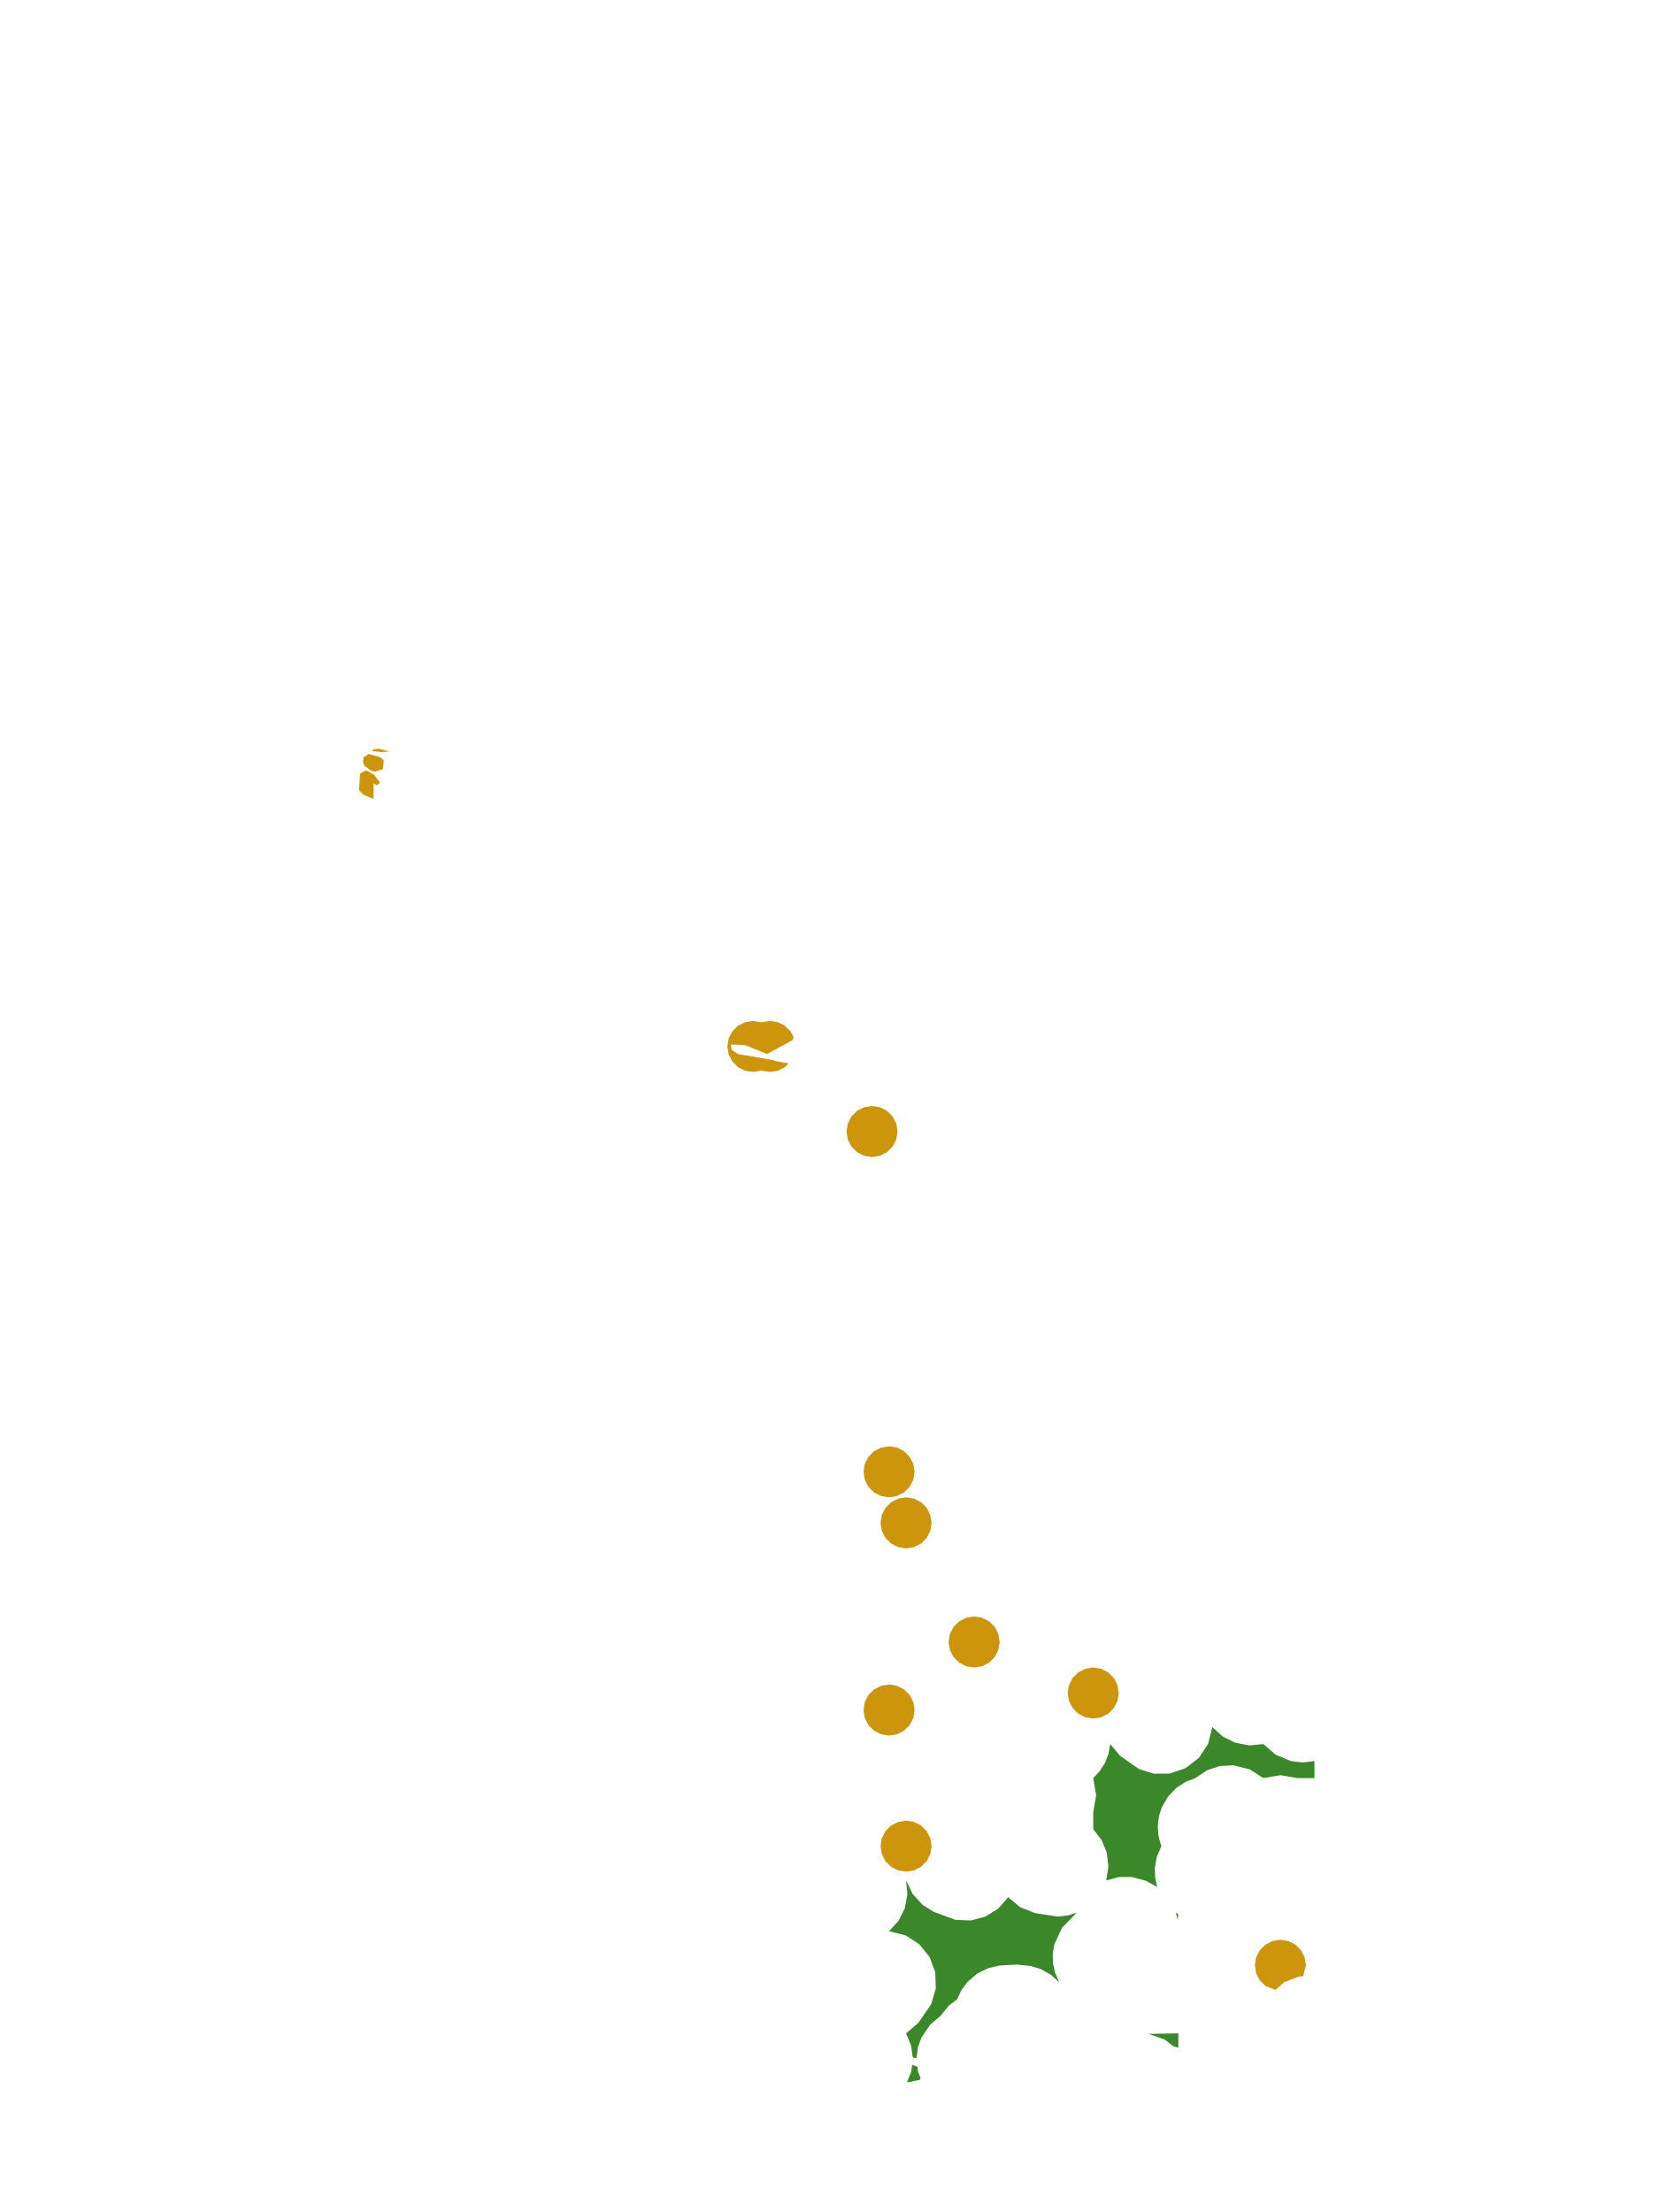
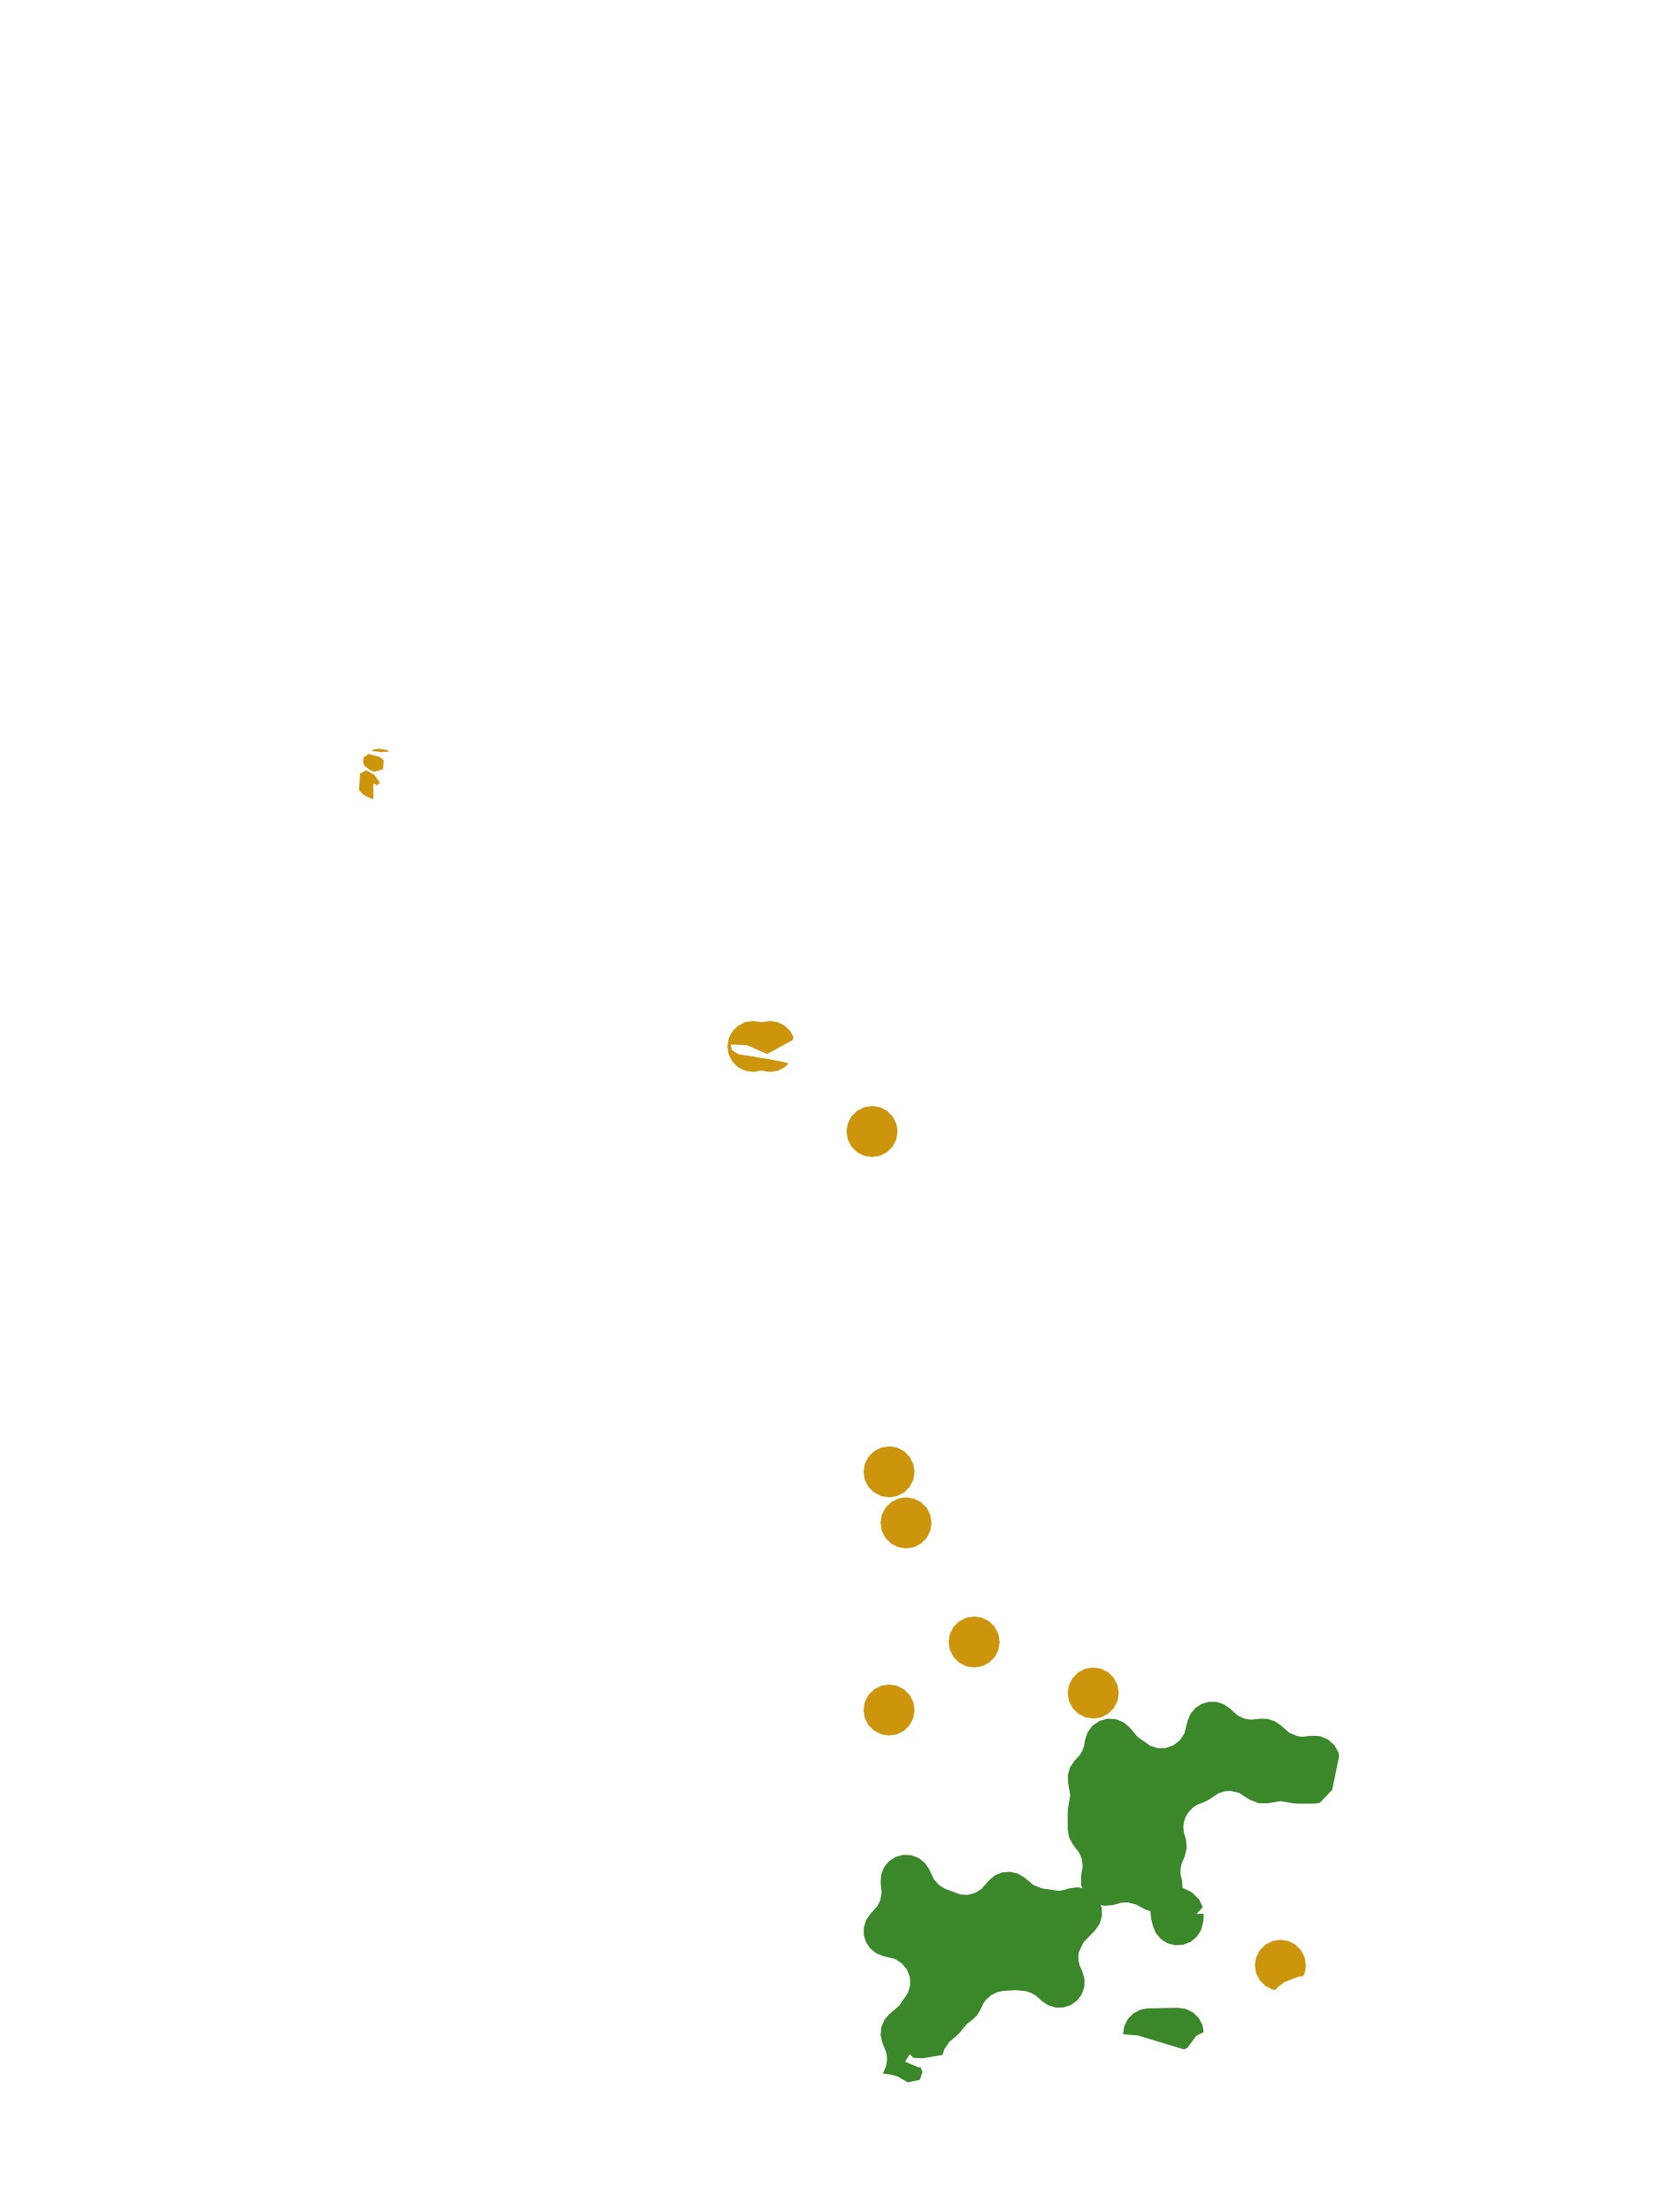
<svg xmlns="http://www.w3.org/2000/svg" width="378pt" height="504pt" viewBox="0 0 378 504" version="1.1">
  <g id="data">
    <rect x="0" y="0" width="378" height="504" style="fill:rgb(100%,100%,100%);fill-opacity:1;stroke:none;" />
    <path style=" stroke:none;fill-rule:nonzero;fill:rgb(100%,100%,100%);fill-opacity:1;" d="M 53.309 504 L 324.691 504 L 324.691 0 L 53.309 0 Z M 53.309 504 " />
-     <path style=" stroke:none;fill-rule:nonzero;fill:rgb(22.745%,53.333%,16.078%);fill-opacity:1;" d="M 276.23 393.508 L 278.586 395.656 L 281.434 397.082 L 284.691 397.691 L 287.863 397.383 L 290.645 399.812 L 294.172 401.273 L 296.832 401.578 L 299.492 401.262 L 299.492 405.137 L 295.617 405.137 L 291.738 404.473 L 287.863 405.137 L 284.734 403.137 L 281.008 402.211 L 277.934 402.383 L 275.016 403.352 L 272.355 405.137 L 270.078 406.023 L 268.039 407.363 L 266.164 409.305 L 264.738 411.742 L 264.062 413.82 L 263.785 416.117 L 263.965 418.422 L 264.602 420.645 L 263.562 423.125 L 263.125 425.645 L 263.199 427.82 L 263.672 429.941 L 261.07 428.527 L 257.902 427.676 L 254.992 427.672 L 252.051 428.441 L 252.555 425.293 L 252.184 422.129 L 251.031 419.297 L 249.094 416.77 L 249.094 412.891 L 249.758 409.016 L 249.094 405.137 L 250.566 403.566 L 251.781 401.637 L 252.562 399.629 L 252.969 397.383 L 255.227 400.07 L 259.492 403.055 L 262.906 404.125 L 266.484 404.105 L 270.117 402.879 L 273.152 400.543 L 275.262 397.344 Z M 268.332 437.434 L 267.926 435.781 L 268.477 436.152 Z M 267.262 466.195 L 265.414 464.715 L 261.711 463.418 L 268.477 463.293 L 268.477 466.562 Z M 202.57 440.031 L 204.715 437.676 L 206.145 434.828 L 206.75 431.57 L 206.445 428.398 L 207.926 431.516 L 210.258 434.062 L 212.762 435.609 L 217.688 437.434 L 221.145 437.582 L 224.492 436.707 L 227.434 434.883 L 229.707 432.277 L 232.43 434.539 L 235.832 435.902 L 240.969 436.684 L 243.242 436.449 L 245.312 435.824 L 241.977 439.242 L 240.207 443.074 L 239.867 445.23 L 239.934 447.414 L 240.41 449.543 L 241.34 451.66 L 239.461 449.961 L 237.145 448.656 L 234.84 447.957 L 231.711 447.621 L 227.66 447.848 L 225.168 448.434 L 222.652 449.684 L 220.418 451.598 L 219.051 453.453 L 218.078 455.539 L 216.18 456.984 L 214.199 459.414 L 211.934 461.305 L 209.93 464.281 L 209.16 466.461 L 208.832 468.879 L 208.836 468.906 L 208.164 468.875 L 207.941 468.668 L 207.617 466.129 L 206.445 463.293 L 209.215 460.941 L 212.172 456.652 L 213.223 453.102 L 213.098 449.398 L 211.82 445.922 L 209.414 442.938 L 206.289 440.949 Z M 209.047 470.93 L 209.152 471.941 L 209.734 473.422 L 209.566 473.891 L 206.844 474.453 L 206.68 474.359 L 207.617 472.086 L 207.836 470.43 Z M 209.047 470.93 " />
+     <path style=" stroke:none;fill-rule:nonzero;fill:rgb(22.745%,53.333%,16.078%);fill-opacity:1;" d="M 201.207 445.684 L 199.617 445.043 L 198.281 443.961 L 197.32 442.539 L 196.82 440.898 L 196.816 439.18 L 197.316 437.539 L 198.273 436.113 L 199.879 434.352 L 200.578 432.957 L 200.883 431.312 L 200.656 428.957 L 200.766 427.164 L 201.414 425.484 L 202.543 424.086 L 204.047 423.102 L 205.781 422.621 L 207.578 422.695 L 209.266 423.316 L 210.688 424.418 L 211.699 425.906 L 212.805 428.234 L 214 429.543 L 215.324 430.359 L 218.848 431.664 L 220.516 431.734 L 222.172 431.301 L 223.625 430.402 L 225.324 428.453 L 226.699 427.301 L 228.355 426.621 L 230.141 426.477 L 231.883 426.883 L 233.422 427.801 L 235.445 429.48 L 237.371 430.254 L 241.109 430.82 L 242.094 430.719 L 243.629 430.258 L 245.52 430.012 L 246.602 430.234 L 246.324 429.441 L 246.309 427.523 L 246.688 425.156 L 246.523 423.68 L 245.93 422.199 L 244.48 420.312 L 243.586 418.641 L 243.277 416.77 L 243.277 412.891 L 243.359 411.91 L 243.855 409.016 L 243.359 406.121 L 243.332 404.352 L 243.836 402.652 L 244.828 401.188 L 246 399.922 L 246.547 399.039 L 246.965 397.949 L 247.242 396.375 L 247.863 394.605 L 249.012 393.121 L 250.574 392.086 L 252.387 391.598 L 254.262 391.715 L 256 392.422 L 257.422 393.645 L 259.188 395.746 L 262.09 397.773 L 263.781 398.305 L 265.516 398.297 L 267.336 397.68 L 268.832 396.527 L 269.867 394.965 L 270.594 392.086 L 271.246 390.512 L 272.328 389.195 L 273.746 388.25 L 275.375 387.754 L 277.078 387.754 L 278.707 388.246 L 280.125 389.191 L 281.977 390.859 L 283.379 391.543 L 284.934 391.824 L 287.305 391.598 L 288.875 391.66 L 290.371 392.141 L 291.684 393.004 L 293.75 394.805 L 295.641 395.59 L 296.816 395.723 L 298.809 395.488 L 300.762 395.586 L 302.57 396.328 L 304.031 397.625 L 304.98 399.336 L 305.117 400.148 L 303.52 407.832 L 300.738 410.758 L 299.492 410.953 L 295.617 410.953 L 294.633 410.871 L 292.824 410.559 L 292.742 410.516 L 292.695 410.539 L 291.738 410.375 L 288.844 410.871 L 286.723 410.84 L 284.754 410.055 L 282.316 408.512 L 280.473 408.066 L 279.031 408.145 L 277.598 408.621 L 275.598 409.965 L 274.465 410.559 L 272.762 411.219 L 271.785 411.859 L 270.773 412.922 L 270.086 414.109 L 269.75 415.16 L 269.625 416.301 L 269.73 417.465 L 270.184 419.02 L 270.406 420.992 L 269.949 422.922 L 269.207 424.672 L 268.957 426.062 L 268.992 427.082 L 269.348 428.672 L 269.434 430.191 L 269.621 430.219 L 271.195 430.969 L 271.746 431.344 L 273.238 432.812 L 274.039 434.559 L 272.609 436.117 L 274.203 436.02 L 274.254 436.805 L 274.113 438.086 L 273.637 439.816 L 272.66 441.32 L 271.27 442.453 L 269.598 443.109 L 267.805 443.227 L 266.066 442.789 L 264.539 441.844 L 263.375 440.477 L 262.684 438.82 L 262.281 437.168 L 262.125 435.48 L 260.898 435.051 L 258.895 433.965 L 257.145 433.492 L 255.641 433.5 L 253.555 434.059 L 251.641 434.242 L 250.773 434.031 L 250.992 434.578 L 251.09 436.484 L 250.562 438.316 L 249.473 439.883 L 246.836 442.586 L 245.832 444.766 L 245.691 445.676 L 245.738 446.746 L 245.988 447.805 L 246.652 449.297 L 247.113 450.988 L 247.051 452.742 L 246.469 454.398 L 245.418 455.805 L 244 456.832 L 242.336 457.391 L 240.582 457.426 L 238.895 456.938 L 237.434 455.969 L 236.039 454.707 L 234.848 454.035 L 233.68 453.68 L 231.562 453.453 L 228.492 453.629 L 227.152 453.941 L 225.887 454.57 L 224.707 455.582 L 224.074 456.438 L 223.344 458 L 222.602 459.191 L 221.598 460.168 L 220.25 461.191 L 218.711 463.086 L 217.926 463.879 L 216.293 465.242 L 215.176 466.902 L 214.82 467.926 L 214.785 468.207 L 210.223 468.969 L 208.164 468.875 L 207.273 468.059 L 206.238 469.77 L 209.43 471.09 L 209.715 470.938 L 210.188 472.129 L 209.566 473.891 L 206.844 474.453 L 204.453 473.098 L 203.016 472.699 L 201.172 472.461 L 201.926 470.66 L 202.137 469.141 L 201.945 467.633 L 201.07 465.512 L 200.648 463.738 L 200.793 461.922 L 201.496 460.242 L 202.68 458.859 L 204.863 457.004 L 206.859 454.117 L 207.379 452.355 L 207.316 450.527 L 206.691 448.828 L 205.496 447.344 L 203.883 446.328 Z M 255.918 463.539 L 255.895 463.391 L 256.18 461.621 L 256.992 460.02 L 258.25 458.742 L 259.84 457.91 L 261.605 457.602 L 268.371 457.477 L 270.191 457.734 L 271.844 458.551 L 273.156 459.84 L 274 461.477 L 274.25 463.031 L 272.598 463.816 L 270.539 466.59 L 269.762 466.949 L 259.27 463.777 L 256.07 463.508 Z M 255.918 463.539 " />
    <path style=" stroke:none;fill-rule:nonzero;fill:rgb(80.392%,58.431%,4.706%);fill-opacity:1;" d="M 227.77 374.125 L 227.484 375.922 L 226.66 377.543 L 225.371 378.828 L 223.75 379.652 L 221.953 379.938 L 220.156 379.652 L 218.535 378.828 L 217.25 377.543 L 216.422 375.922 L 216.137 374.125 L 216.422 372.324 L 217.25 370.703 L 218.535 369.418 L 220.156 368.594 L 221.953 368.309 L 223.75 368.594 L 225.371 369.418 L 226.66 370.703 L 227.484 372.324 Z M 227.77 374.125 " />
    <path style=" stroke:none;fill-rule:nonzero;fill:rgb(80.392%,58.431%,4.706%);fill-opacity:1;" d="M 208.383 335.355 L 208.102 337.152 L 207.273 338.773 L 205.988 340.059 L 204.367 340.883 L 202.57 341.168 L 200.773 340.883 L 199.152 340.059 L 197.863 338.773 L 197.039 337.152 L 196.754 335.355 L 197.039 333.559 L 197.863 331.938 L 199.152 330.648 L 200.773 329.824 L 202.57 329.539 L 204.367 329.824 L 205.988 330.648 L 207.273 331.938 L 208.102 333.559 Z M 208.383 335.355 " />
    <path style=" stroke:none;fill-rule:nonzero;fill:rgb(80.392%,58.431%,4.706%);fill-opacity:1;" d="M 208.383 389.629 L 208.102 391.43 L 207.273 393.051 L 205.988 394.336 L 204.367 395.16 L 202.57 395.445 L 200.773 395.16 L 199.152 394.336 L 197.863 393.051 L 197.039 391.43 L 196.754 389.629 L 197.039 387.832 L 197.863 386.211 L 199.152 384.926 L 200.773 384.102 L 202.57 383.816 L 204.367 384.102 L 205.988 384.926 L 207.273 386.211 L 208.102 387.832 Z M 208.383 389.629 " />
    <path style=" stroke:none;fill-rule:nonzero;fill:rgb(80.392%,58.431%,4.706%);fill-opacity:1;" d="M 254.906 385.754 L 254.625 387.551 L 253.797 389.172 L 252.512 390.457 L 250.891 391.285 L 249.094 391.57 L 247.297 391.285 L 245.676 390.457 L 244.387 389.172 L 243.562 387.551 L 243.277 385.754 L 243.562 383.957 L 244.387 382.336 L 245.676 381.051 L 247.297 380.223 L 249.094 379.938 L 250.891 380.223 L 252.512 381.051 L 253.797 382.336 L 254.625 383.957 Z M 254.906 385.754 " />
    <path style=" stroke:none;fill-rule:nonzero;fill:rgb(80.392%,58.431%,4.706%);fill-opacity:1;" d="M 212.262 346.984 L 211.977 348.781 L 211.152 350.402 L 209.863 351.688 L 208.242 352.516 L 206.445 352.801 L 204.648 352.516 L 203.027 351.688 L 201.742 350.402 L 200.914 348.781 L 200.629 346.984 L 200.914 345.188 L 201.742 343.566 L 203.027 342.281 L 204.648 341.453 L 206.445 341.168 L 208.242 341.453 L 209.863 342.281 L 211.152 343.566 L 211.977 345.188 Z M 212.262 346.984 " />
-     <path style=" stroke:none;fill-rule:nonzero;fill:rgb(80.392%,58.431%,4.706%);fill-opacity:1;" d="M 212.262 420.645 L 211.977 422.441 L 211.152 424.062 L 209.863 425.352 L 208.242 426.176 L 206.445 426.461 L 204.648 426.176 L 203.027 425.352 L 201.742 424.062 L 200.914 422.441 L 200.629 420.645 L 200.914 418.848 L 201.742 417.227 L 203.027 415.941 L 204.648 415.117 L 206.445 414.832 L 208.242 415.117 L 209.863 415.941 L 211.152 417.227 L 211.977 418.848 Z M 212.262 420.645 " />
    <path style=" stroke:none;fill-rule:nonzero;fill:rgb(80.392%,58.431%,4.706%);fill-opacity:1;" d="M 204.508 257.816 L 204.223 259.613 L 203.398 261.234 L 202.109 262.52 L 200.488 263.348 L 198.691 263.629 L 196.895 263.348 L 195.273 262.52 L 193.988 261.234 L 193.16 259.613 L 192.875 257.816 L 193.16 256.02 L 193.988 254.398 L 195.273 253.109 L 196.895 252.285 L 198.691 252 L 200.488 252.285 L 202.109 253.109 L 203.398 254.398 L 204.223 256.02 Z M 204.508 257.816 " />
-     <path style=" stroke:none;fill-rule:nonzero;fill:rgb(80.392%,58.431%,4.706%);fill-opacity:1;" d="M 297.555 447.785 L 296.93 450.246 L 295.84 450.375 L 292.621 451.641 L 290.574 453.414 L 288.32 452.488 L 287.035 451.203 L 286.207 449.582 L 285.922 447.785 L 286.207 445.988 L 287.035 444.367 L 288.32 443.078 L 289.941 442.254 L 291.738 441.969 L 293.535 442.254 L 295.156 443.078 L 296.441 444.367 L 297.27 445.988 Z M 297.555 447.785 " />
-     <path style=" stroke:none;fill-rule:nonzero;fill:rgb(80.392%,58.431%,4.706%);fill-opacity:1;" d="M 177.371 238.43 L 177.32 238.746 L 174.762 240.109 L 170.215 238.117 L 166.48 238.004 L 166.738 239.223 L 168.246 240.195 L 176.391 241.59 L 174.973 243.137 L 173.352 243.961 L 171.555 244.246 L 169.758 243.961 L 168.137 243.137 L 166.848 241.848 L 166.023 240.227 L 165.738 238.43 L 166.023 236.633 L 166.848 235.012 L 168.137 233.727 L 169.758 232.898 L 171.555 232.617 L 173.352 232.898 L 174.973 233.727 L 176.258 235.012 L 177.086 236.633 Z M 177.371 238.43 " />
-     <path style=" stroke:none;fill-rule:nonzero;fill:rgb(80.392%,58.431%,4.706%);fill-opacity:1;" d="M 169.668 238.102 L 169.898 236.633 L 170.727 235.012 L 172.012 233.727 L 173.633 232.898 L 175.43 232.617 L 177.227 232.898 L 178.848 233.727 L 180.137 235.012 L 180.824 236.367 L 180.578 237.004 L 174.762 240.109 Z M 179.68 242.305 L 178.848 243.137 L 177.227 243.961 L 175.43 244.246 L 173.633 243.961 L 172.012 243.137 L 170.727 241.848 L 170.039 240.5 Z M 179.68 242.305 " />
-     <path style=" stroke:none;fill-rule:nonzero;fill:rgb(80.392%,58.431%,4.706%);fill-opacity:1;" d="M 84.883 170.805 L 86.262 170.586 L 88.777 171.234 L 86.902 171.355 L 84.875 171.125 Z M 85.395 175.836 L 84.547 175.602 L 83.047 174.508 L 82.723 173.699 L 82.824 172.59 L 83.973 171.789 L 86.566 172.508 L 87.434 173.25 L 87.285 175.227 Z M 85.074 182.027 L 82.844 181.105 L 81.805 180.066 L 82.047 176.234 L 83.438 175.516 L 85.281 176.539 L 86.578 178.348 L 85.883 178.945 L 85.145 178.477 Z M 85.074 182.027 " />
+     <path style=" stroke:none;fill-rule:nonzero;fill:rgb(80.392%,58.431%,4.706%);fill-opacity:1;" d="M 297.555 447.785 L 297.27 449.582 L 296.93 450.246 L 295.84 450.375 L 292.621 451.641 L 291.18 452.742 L 290.574 453.414 L 289.941 453.316 L 288.32 452.488 L 287.035 451.203 L 286.207 449.582 L 285.922 447.785 L 286.207 445.988 L 287.035 444.367 L 288.32 443.078 L 289.941 442.254 L 291.738 441.969 L 293.535 442.254 L 295.156 443.078 L 296.441 444.367 L 297.27 445.988 Z M 297.555 447.785 " />
+     <path style=" stroke:none;fill-rule:nonzero;fill:rgb(80.392%,58.431%,4.706%);fill-opacity:1;" d="M 177.371 238.43 L 177.32 238.746 L 174.762 240.109 L 170.215 238.117 L 166.48 238.004 L 166.738 239.223 L 168.246 240.195 L 176.391 241.59 L 176.258 241.848 L 174.973 243.137 L 173.352 243.961 L 171.555 244.246 L 169.758 243.961 L 168.137 243.137 L 166.848 241.848 L 166.023 240.227 L 165.738 238.43 L 166.023 236.633 L 166.848 235.012 L 168.137 233.727 L 169.758 232.898 L 171.555 232.617 L 173.352 232.898 L 174.973 233.727 L 176.258 235.012 L 177.086 236.633 Z M 177.371 238.43 " />
+     <path style=" stroke:none;fill-rule:nonzero;fill:rgb(80.392%,58.431%,4.706%);fill-opacity:1;" d="M 179.68 242.305 L 178.848 243.137 L 177.227 243.961 L 175.43 244.246 L 173.633 243.961 L 172.012 243.137 L 170.727 241.848 L 170.039 240.5 L 178.062 241.875 Z M 169.668 238.102 L 169.898 236.633 L 170.727 235.012 L 172.012 233.727 L 173.633 232.898 L 175.43 232.617 L 177.227 232.898 L 178.848 233.727 L 180.137 235.012 L 180.824 236.367 L 180.578 237.004 L 174.762 240.109 L 170.215 238.117 Z M 169.668 238.102 " />
+     <path style=" stroke:none;fill-rule:nonzero;fill:rgb(80.392%,58.431%,4.706%);fill-opacity:1;" d="M 85.074 182.027 L 84.465 181.93 L 82.844 181.105 L 81.805 180.066 L 82.047 176.234 L 83.438 175.516 L 85.281 176.539 L 86.578 178.348 L 85.883 178.945 L 85.145 178.477 L 85.031 179.059 Z M 84.883 170.805 L 86.262 170.586 L 88.059 170.871 L 88.777 171.234 L 88.773 171.246 L 86.902 171.355 L 84.875 171.125 Z M 85.395 175.836 L 84.547 175.602 L 83.047 174.508 L 82.723 173.699 L 82.824 172.59 L 83.973 171.789 L 86.566 172.508 L 87.434 173.25 L 87.285 175.227 Z M 85.395 175.836 " />
  </g>
</svg>
